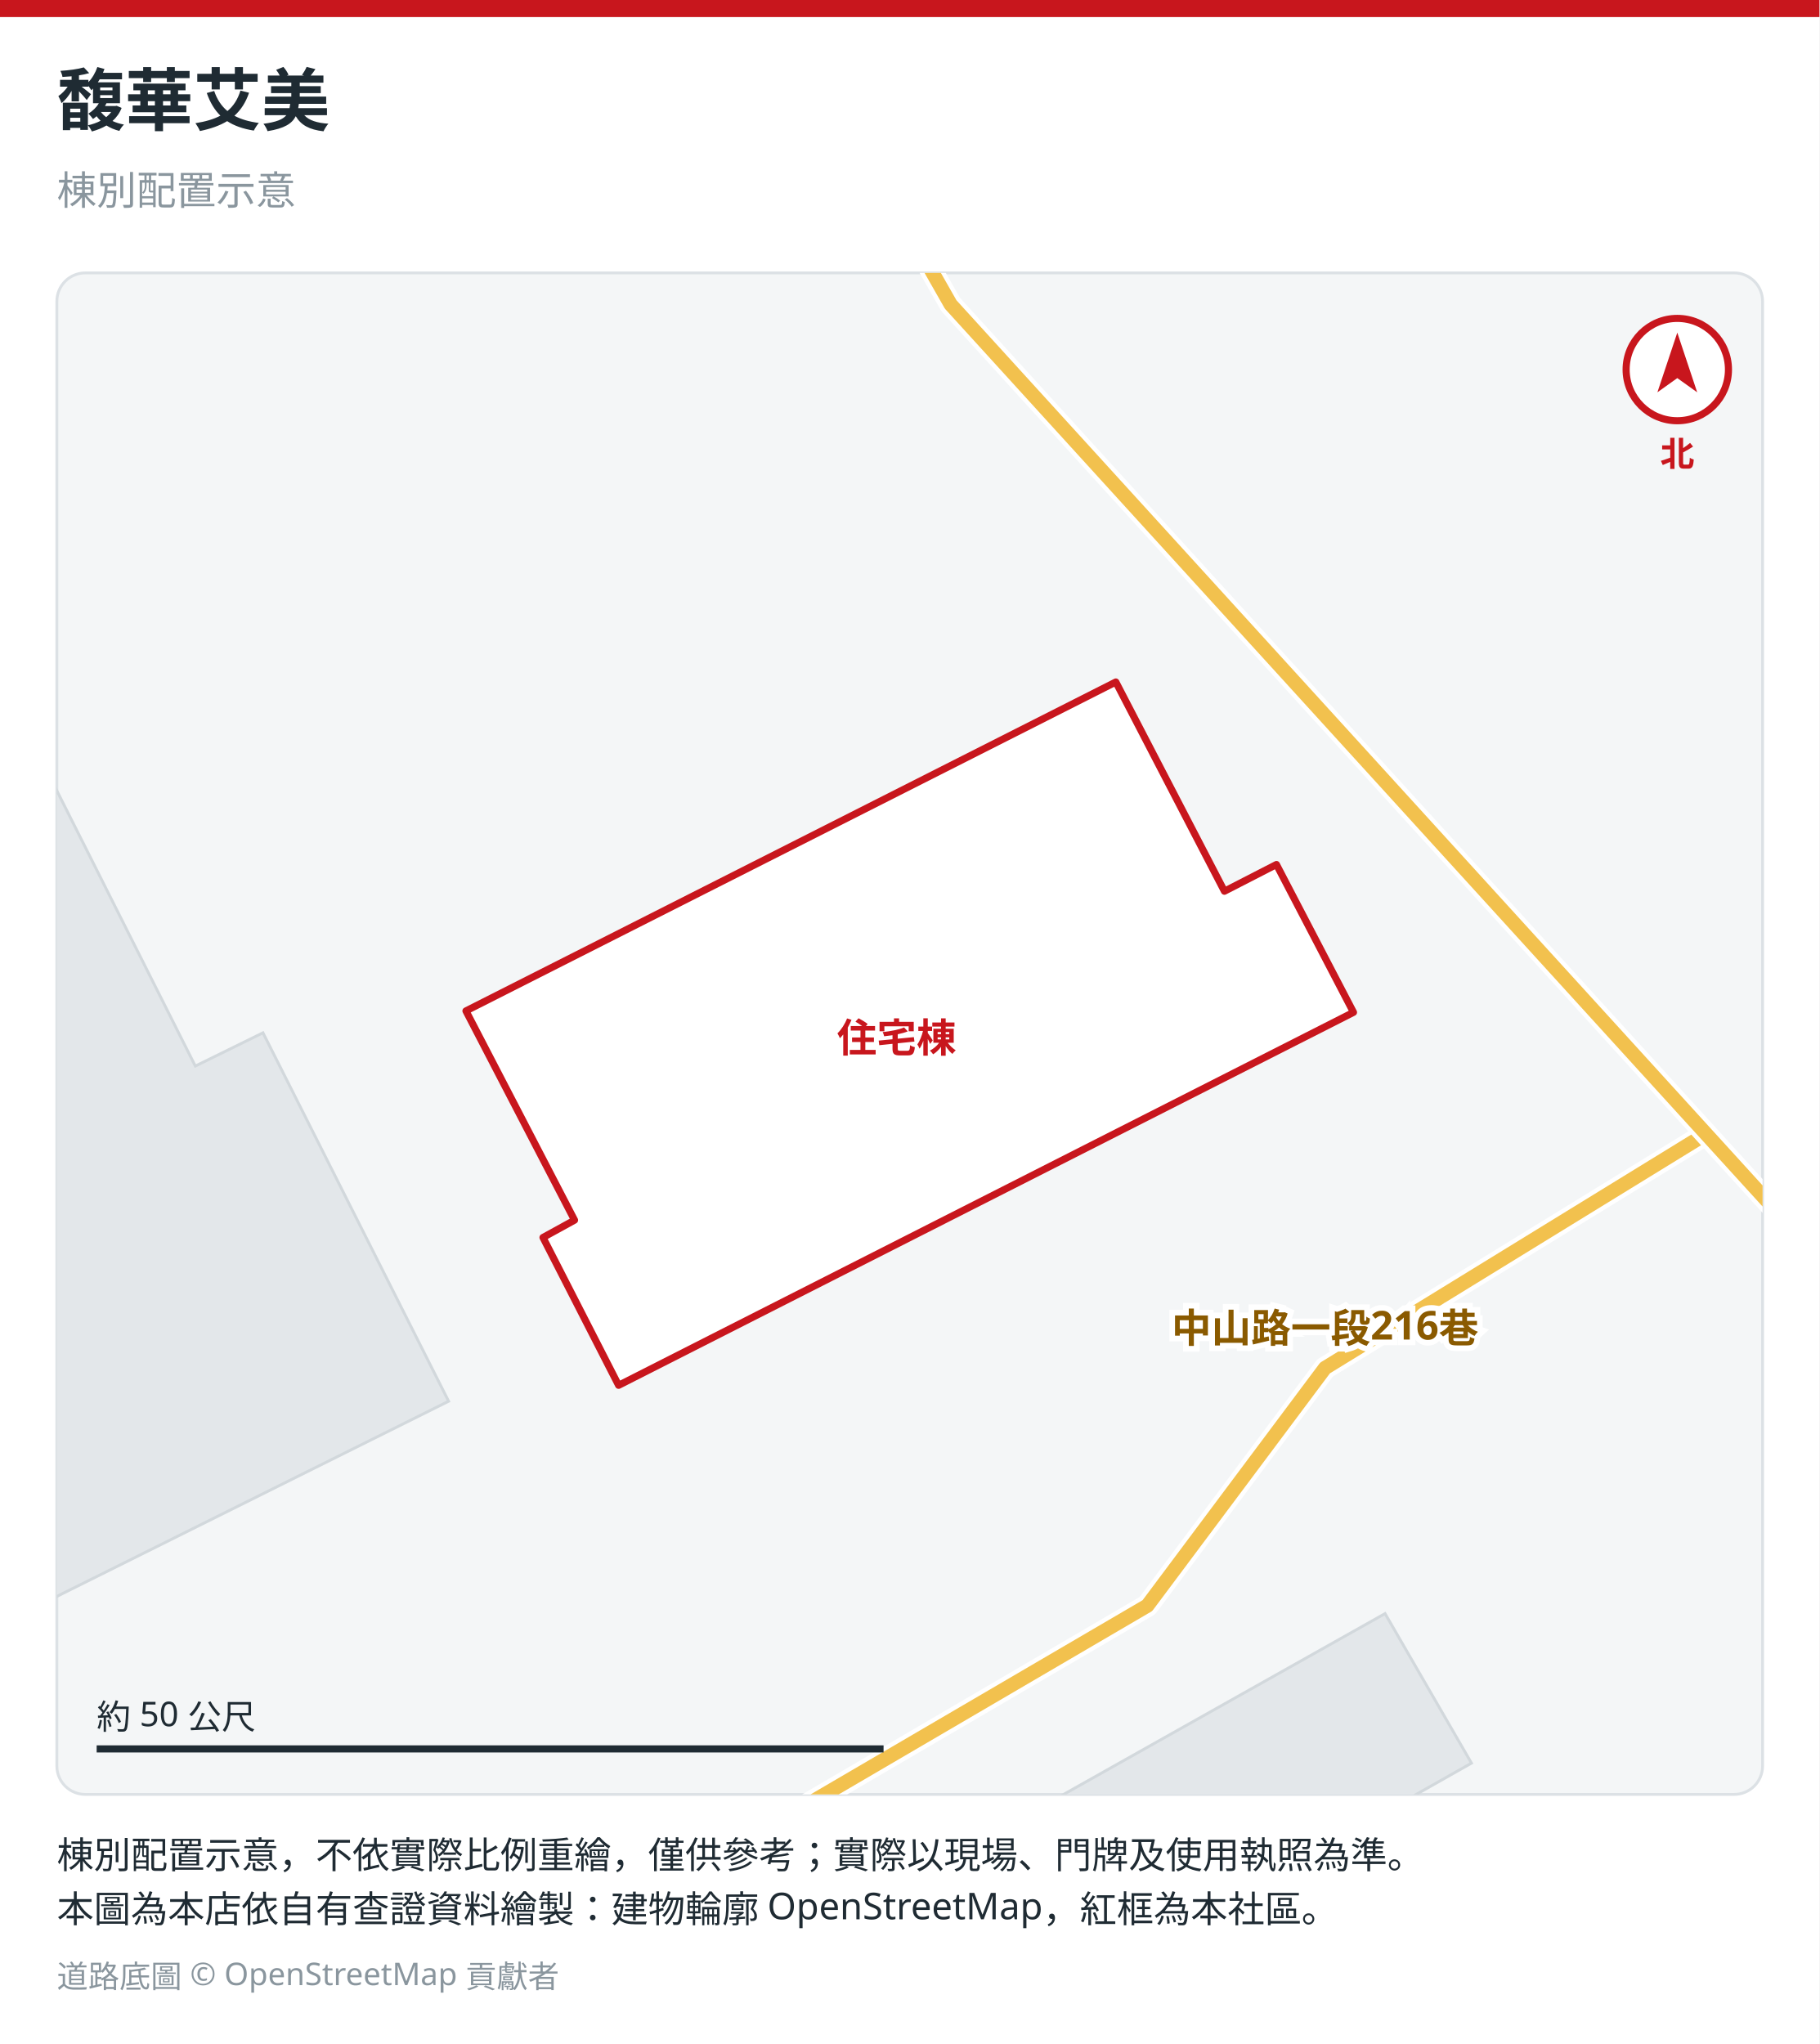
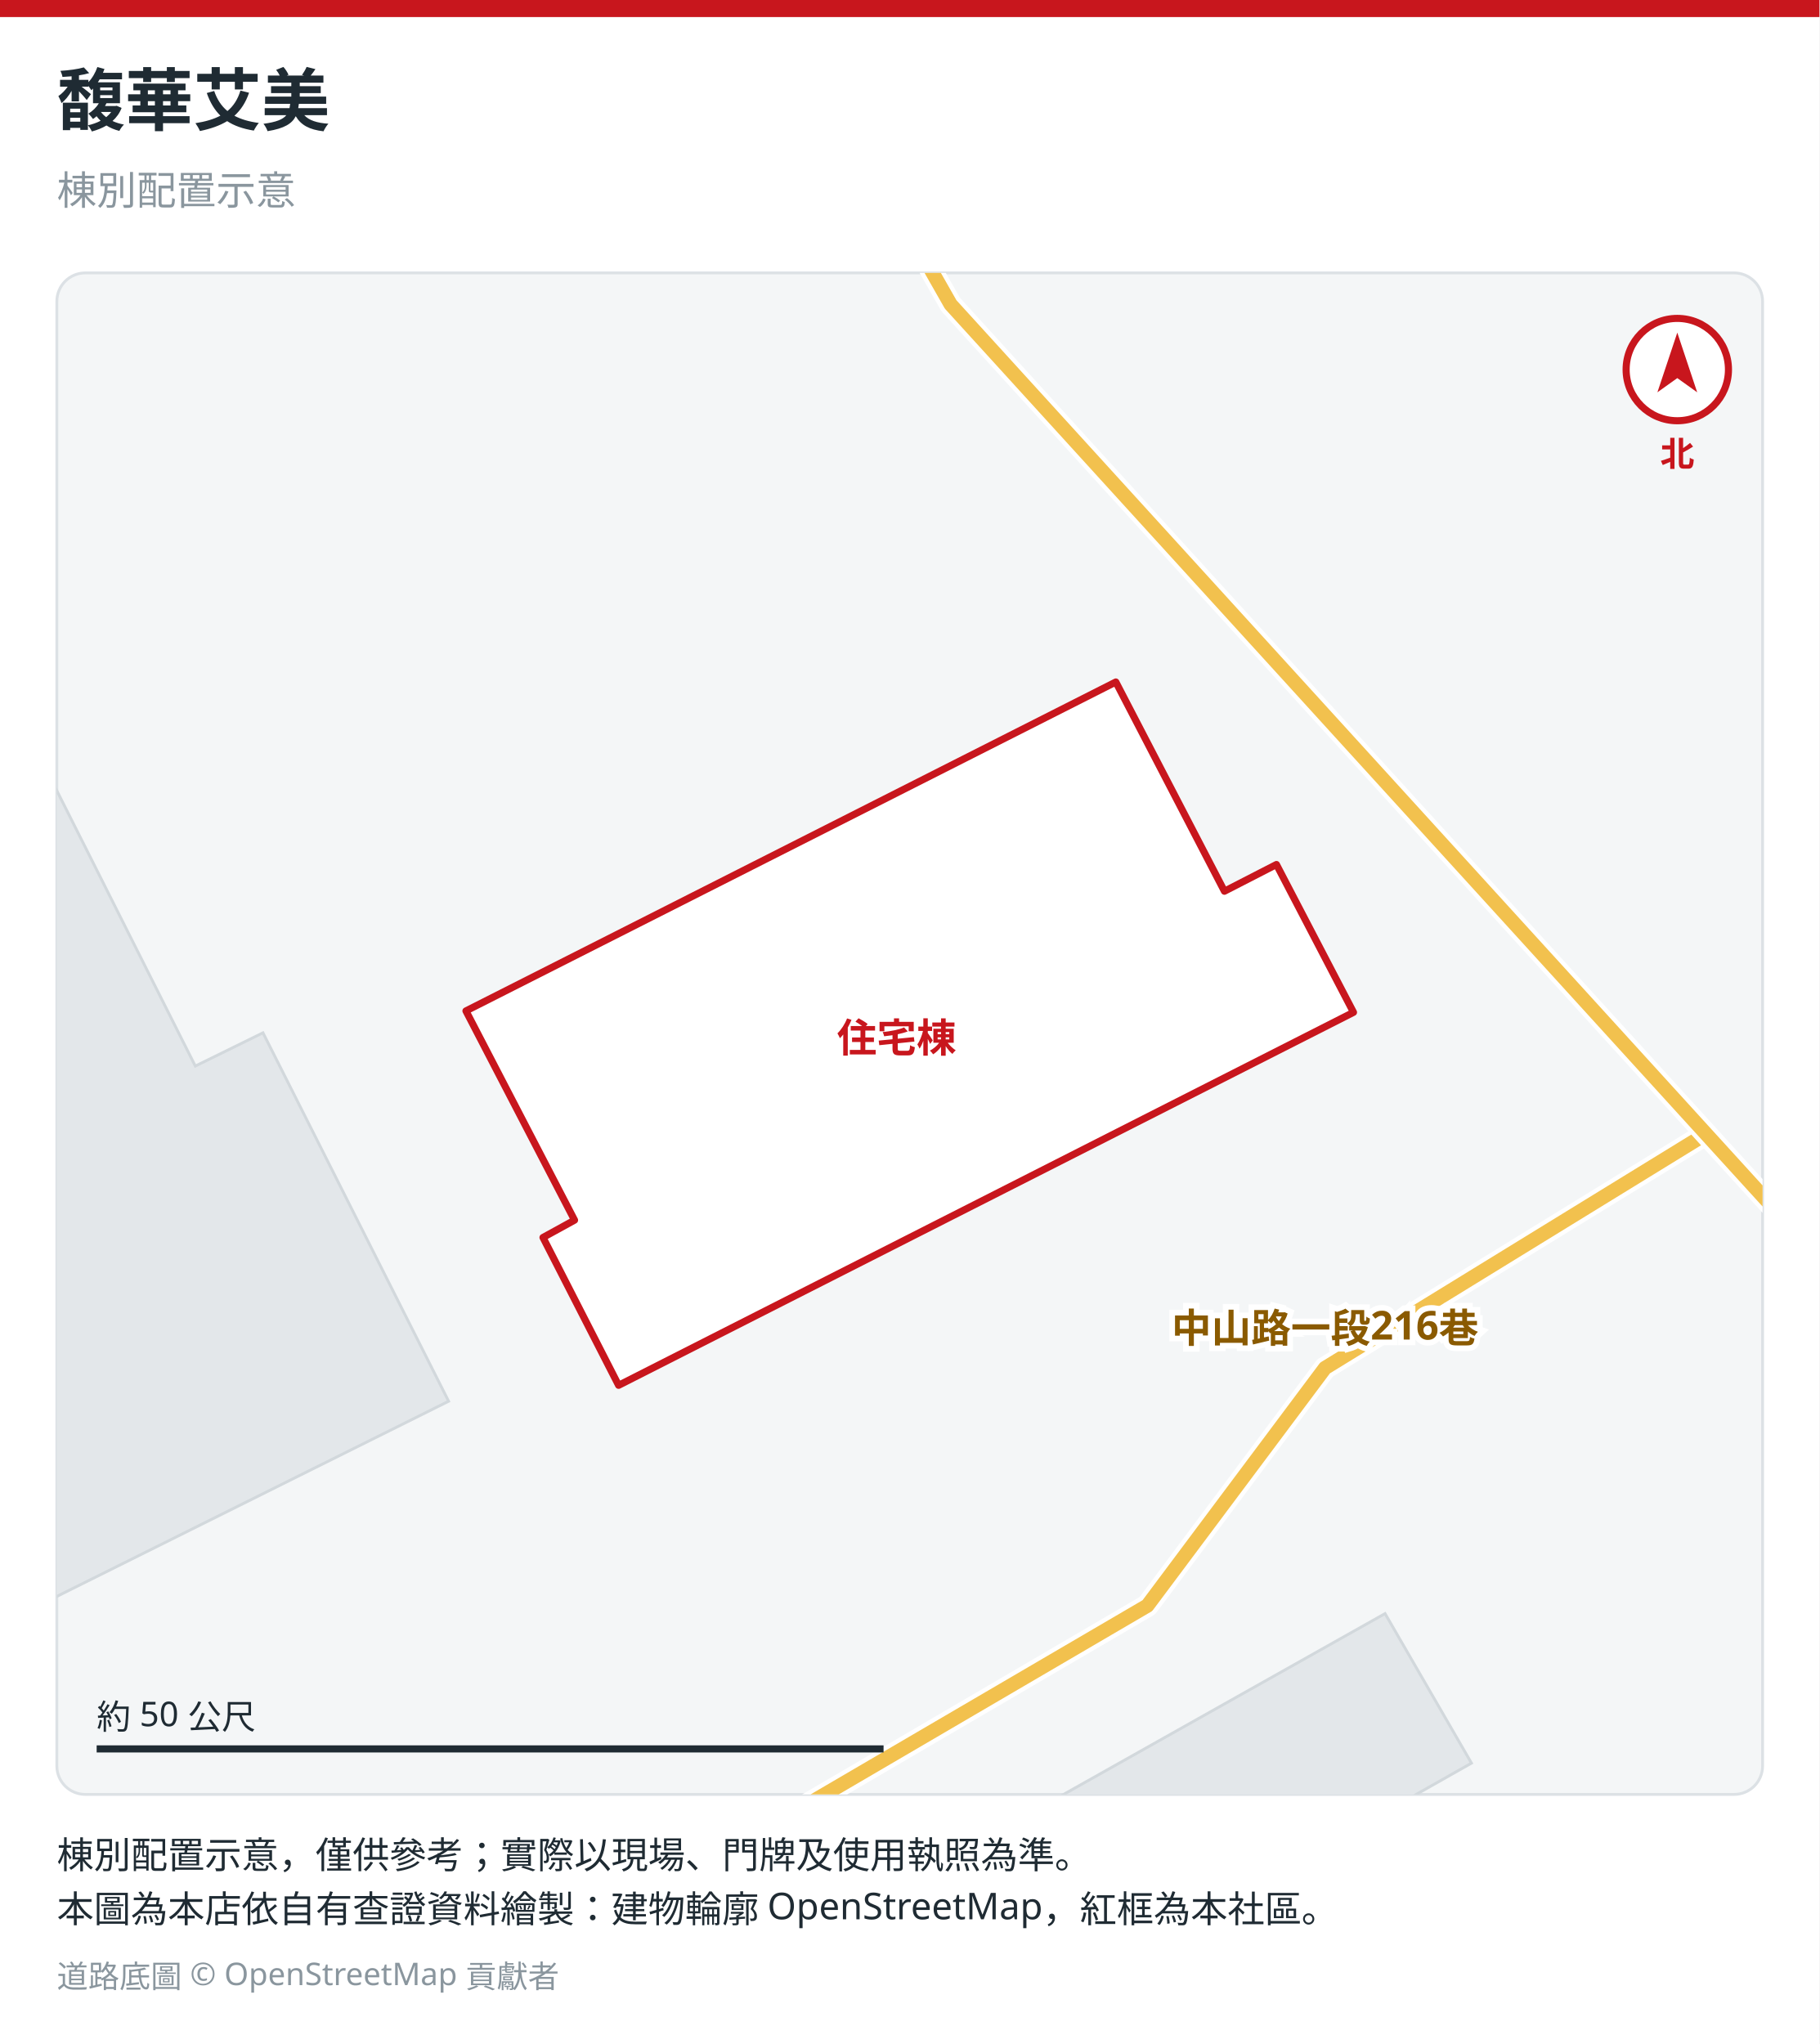
<svg xmlns="http://www.w3.org/2000/svg" viewBox="0 0 640 719" preserveAspectRatio="xMidYMin meet" style="width:100%;height:auto;max-width:1280px" font-family="Noto Sans TC, Microsoft JhengHei, PingFang TC, sans-serif">
  <rect width="100%" height="100%" fill="#FFFFFF" />
  <rect width="100%" height="6" fill="#C8161D" />
  <text x="20" y="44" font-size="24" font-weight="700" fill="#1F2B33">馥華艾美</text>
  <text x="20" y="72" font-size="14" fill="#8A969E">棟別配置示意</text>
  <defs>
    <clipPath id="c">
      <rect x="20.0" y="96.0" width="600.0" height="535.2" rx="10" />
    </clipPath>
  </defs>
  <rect x="20.0" y="96.0" width="600.0" height="535.2" rx="10" fill="#F4F6F7" stroke="#DCE1E5" />
  <g clip-path="url(#c)">
    <path d="M99.2,801.7 L127.9,868.7 L281.8,802.8 L253.0,736.4 Z" fill="#E3E7EA" stroke="#D2D8DC" stroke-width="1" />
    <path d="M302.3,671.6 L332.7,724.8 L517.6,620.2 L487.2,567.6 Z" fill="#E3E7EA" stroke="#D2D8DC" stroke-width="1" />
    <path d="M669.3,-115.4 L699.2,-95.0 L757.3,-178.5 L859.1,-108.8 L958.2,-41.3 L973.1,-31.3 L804.9,211.7 L598.4,71.1 L555.8,0.2 L606.2,-70.1 Z" fill="#E3E7EA" stroke="#D2D8DC" stroke-width="1" />
    <path d="M618.3,-128.7 L565.2,-102.2 L519.3,-193.5 L572.4,-220.1 Z" fill="#E3E7EA" stroke="#D2D8DC" stroke-width="1" />
    <path d="M-221.9,227.2 L-49.2,141.4 L-30.4,177.9 L68.7,375.0 L92.5,363.3 L157.8,492.9 L-38.7,590.8 L-104.0,461.3 L-203.6,263.7 Z" fill="#E3E7EA" stroke="#D2D8DC" stroke-width="1" />
    <path d="M-319.3,153.0 L-218.6,321.8 L-220.8,385.5 L15.0,768.5 L61.0,765.2 L403.6,564.8 L466.1,481.2 L598.4,399.9" fill="none" stroke="#FFFFFF" stroke-width="8" stroke-linecap="round" stroke-linejoin="round" />
    <path d="M-319.3,153.0 L-218.6,321.8 L-220.8,385.5 L15.0,768.5 L61.0,765.2 L403.6,564.8 L466.1,481.2 L598.4,399.9" fill="none" stroke="#F2C14E" stroke-width="5" stroke-linecap="round" stroke-linejoin="round" />
    <path d="M206.5,-117.7 L334.4,107.1 L633.3,435.3" fill="none" stroke="#FFFFFF" stroke-width="8" stroke-linecap="round" stroke-linejoin="round" />
    <path d="M206.5,-117.7 L334.4,107.1 L633.3,435.3" fill="none" stroke="#F2C14E" stroke-width="5" stroke-linecap="round" stroke-linejoin="round" />
    <path d="M163.9,355.6 L392.5,239.9 L430.7,313.5 L449.0,304.1 L476.1,356.1 L217.6,487.3 L191.0,435.3 L202.1,429.2 Z" fill="#FFFFFF" stroke="#C8161D" stroke-width="2.5" stroke-linejoin="round" />
  </g>
  <text x="466.1" y="472.2" font-size="14" font-weight="700" fill="#8A5A00" text-anchor="middle" stroke="#FFFFFF" stroke-width="4" paint-order="stroke">中山路一段216巷</text>
  <text x="315.4" y="370.1" font-size="14" font-weight="700" fill="#C8161D" text-anchor="middle" stroke="#FFFFFF" stroke-width="4" paint-order="stroke">住宅棟</text>
  <circle cx="590.0" cy="130.0" r="18" fill="#FFFFFF" stroke="#C8161D" stroke-width="2.5" />
  <path d="M590.0,117.0 L597.0,138.0 L590.0,133.0 L583.0,138.0 Z" fill="#C8161D" />
  <text x="590.0" y="164.0" font-size="12" font-weight="700" fill="#C8161D" text-anchor="middle">北</text>
  <line x1="34.0" y1="615.2" x2="310.8" y2="615.2" stroke="#1F2B33" stroke-width="2.5" />
  <text x="34.0" y="608.2" font-size="12" fill="#1F2B33">約 50 公尺</text>
-   <text x="20" y="657.2" font-size="13" fill="#1F2B33">棟別配置示意，不依實際比例重繪，僅供參考；實際以現場、門牌及使用執照為準。</text>
+   <text x="20" y="657.2" font-size="13" fill="#1F2B33">棟別配置示意，僅供參考；實際以現場、門牌及使用執照為準。</text>
  <text x="20" y="676.2" font-size="13" fill="#1F2B33">本圖為本店依自有查證資料繪製：建物輪廓 OpenStreetMap，紅框為本社區。</text>
  <text x="20" y="699.2" font-size="11" fill="#8A969E">道路底圖 © OpenStreetMap 貢獻者</text>
</svg>
